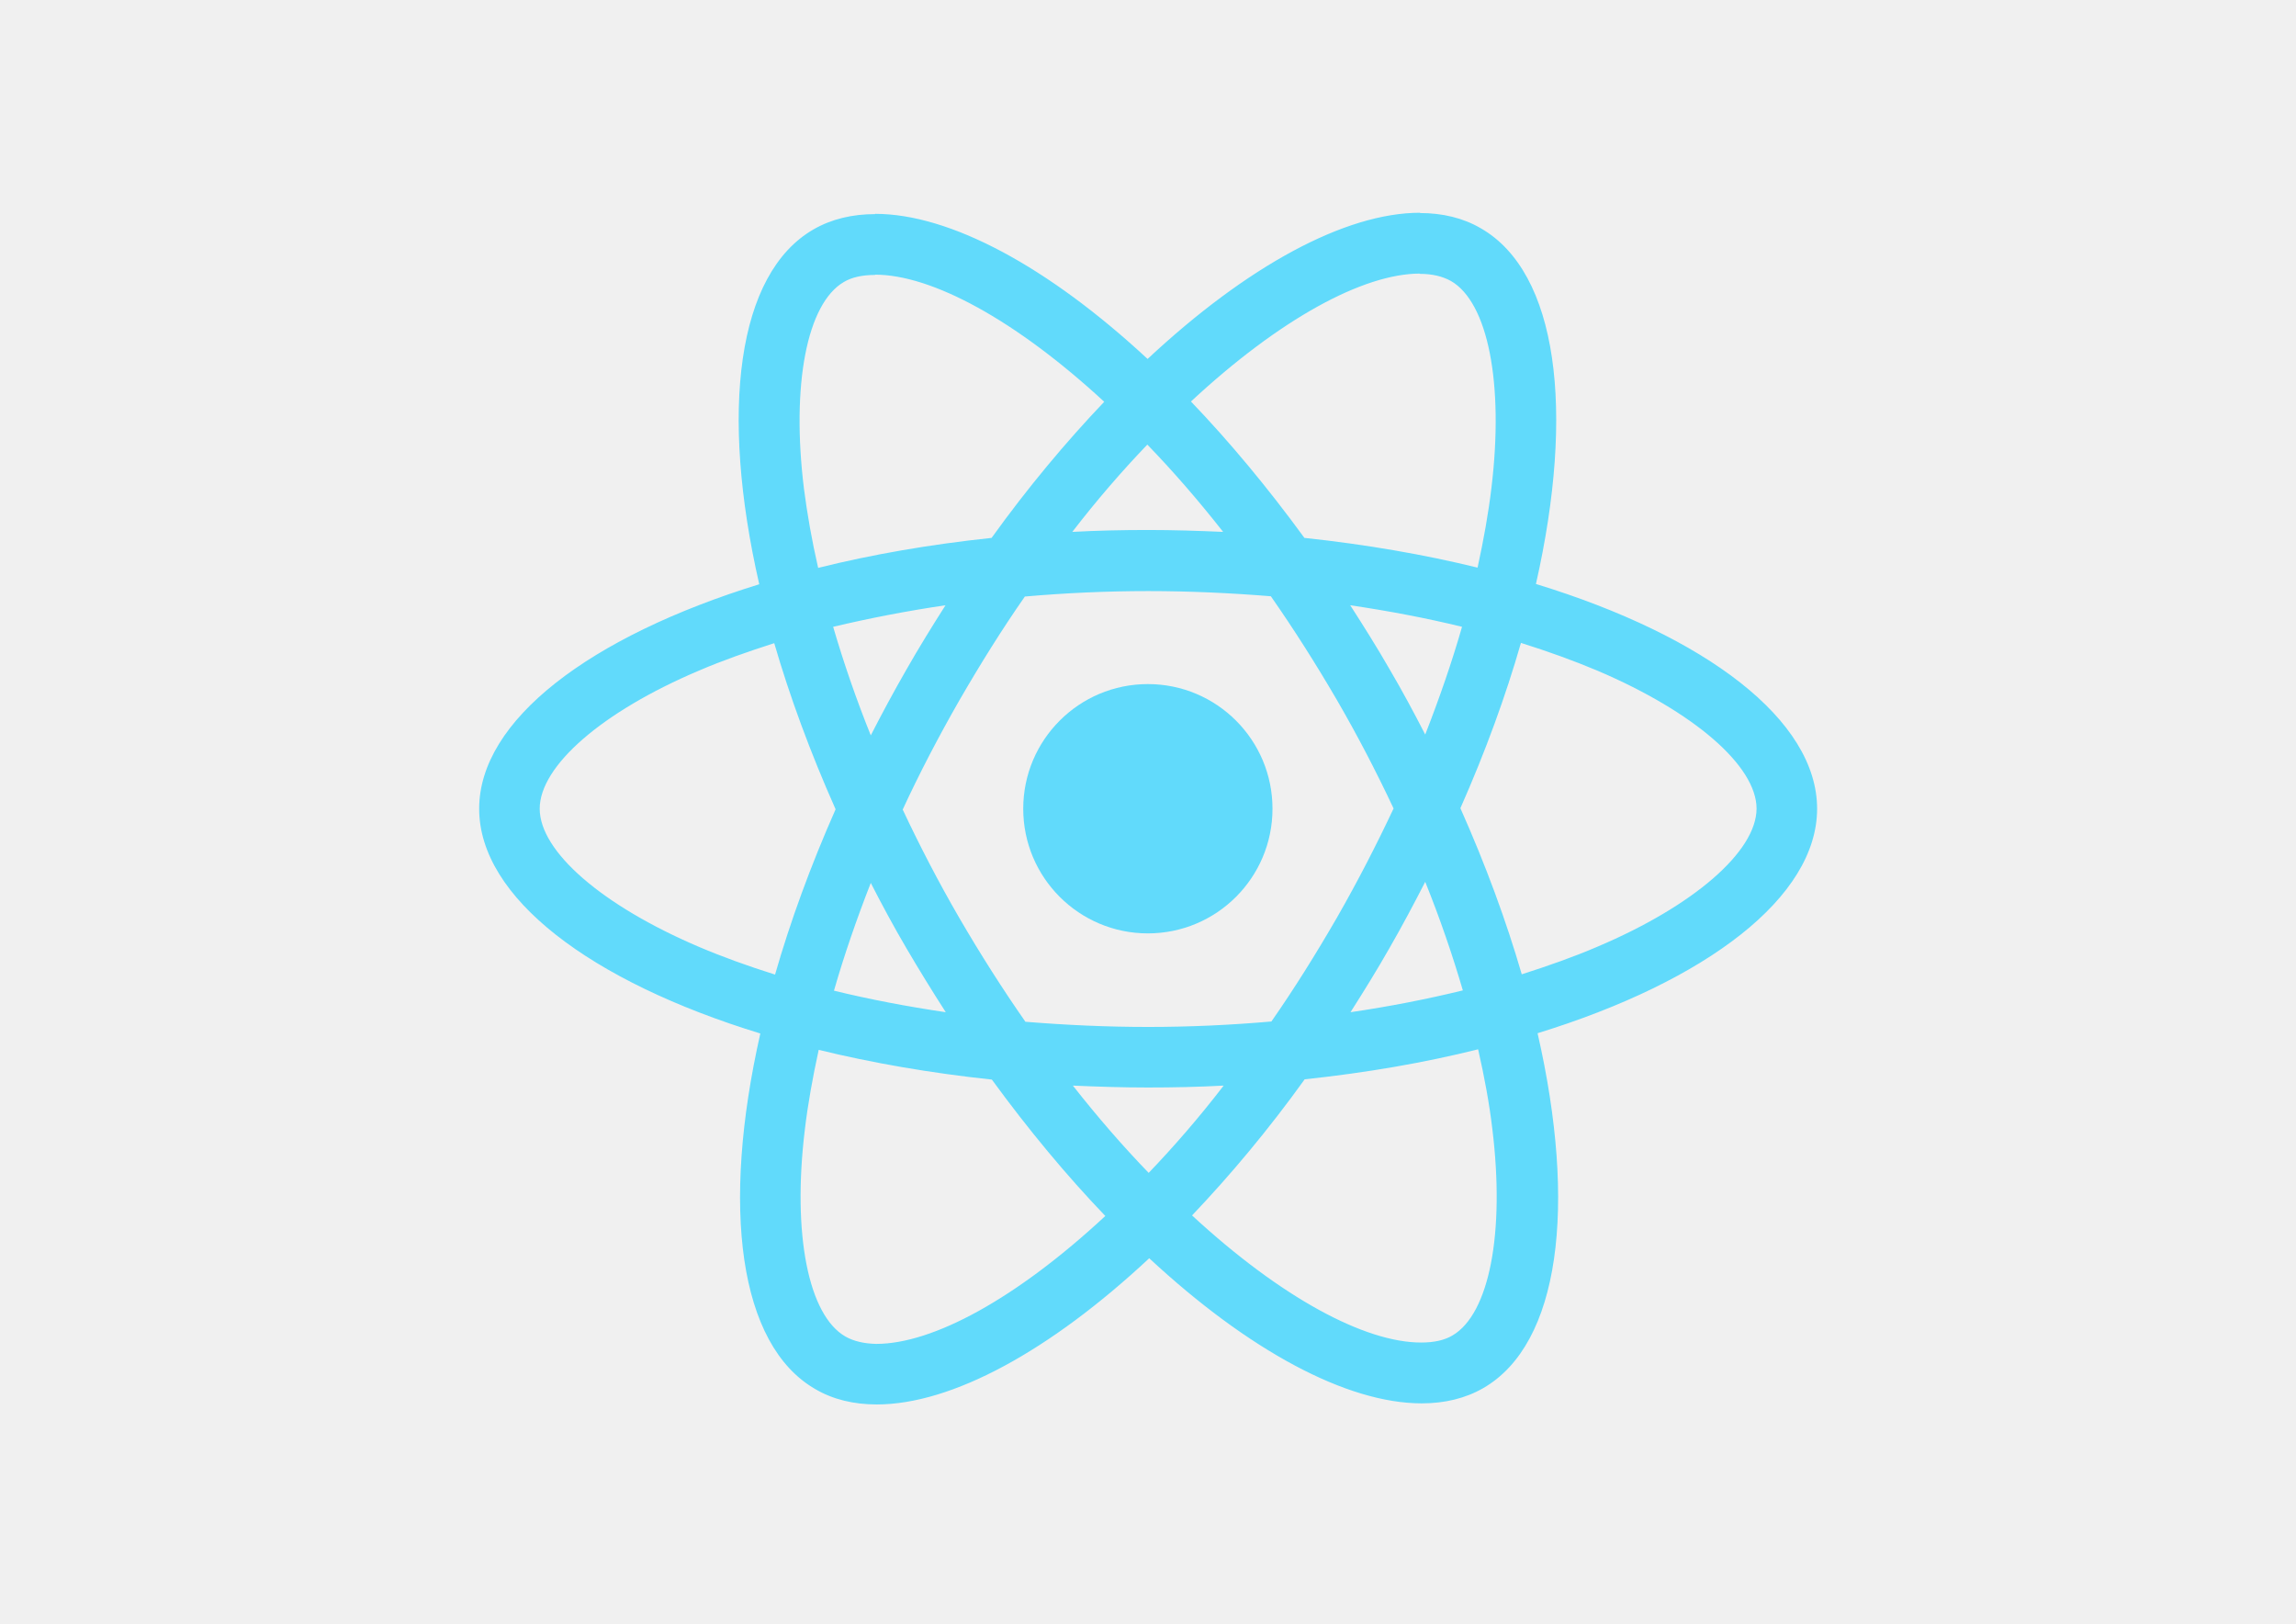
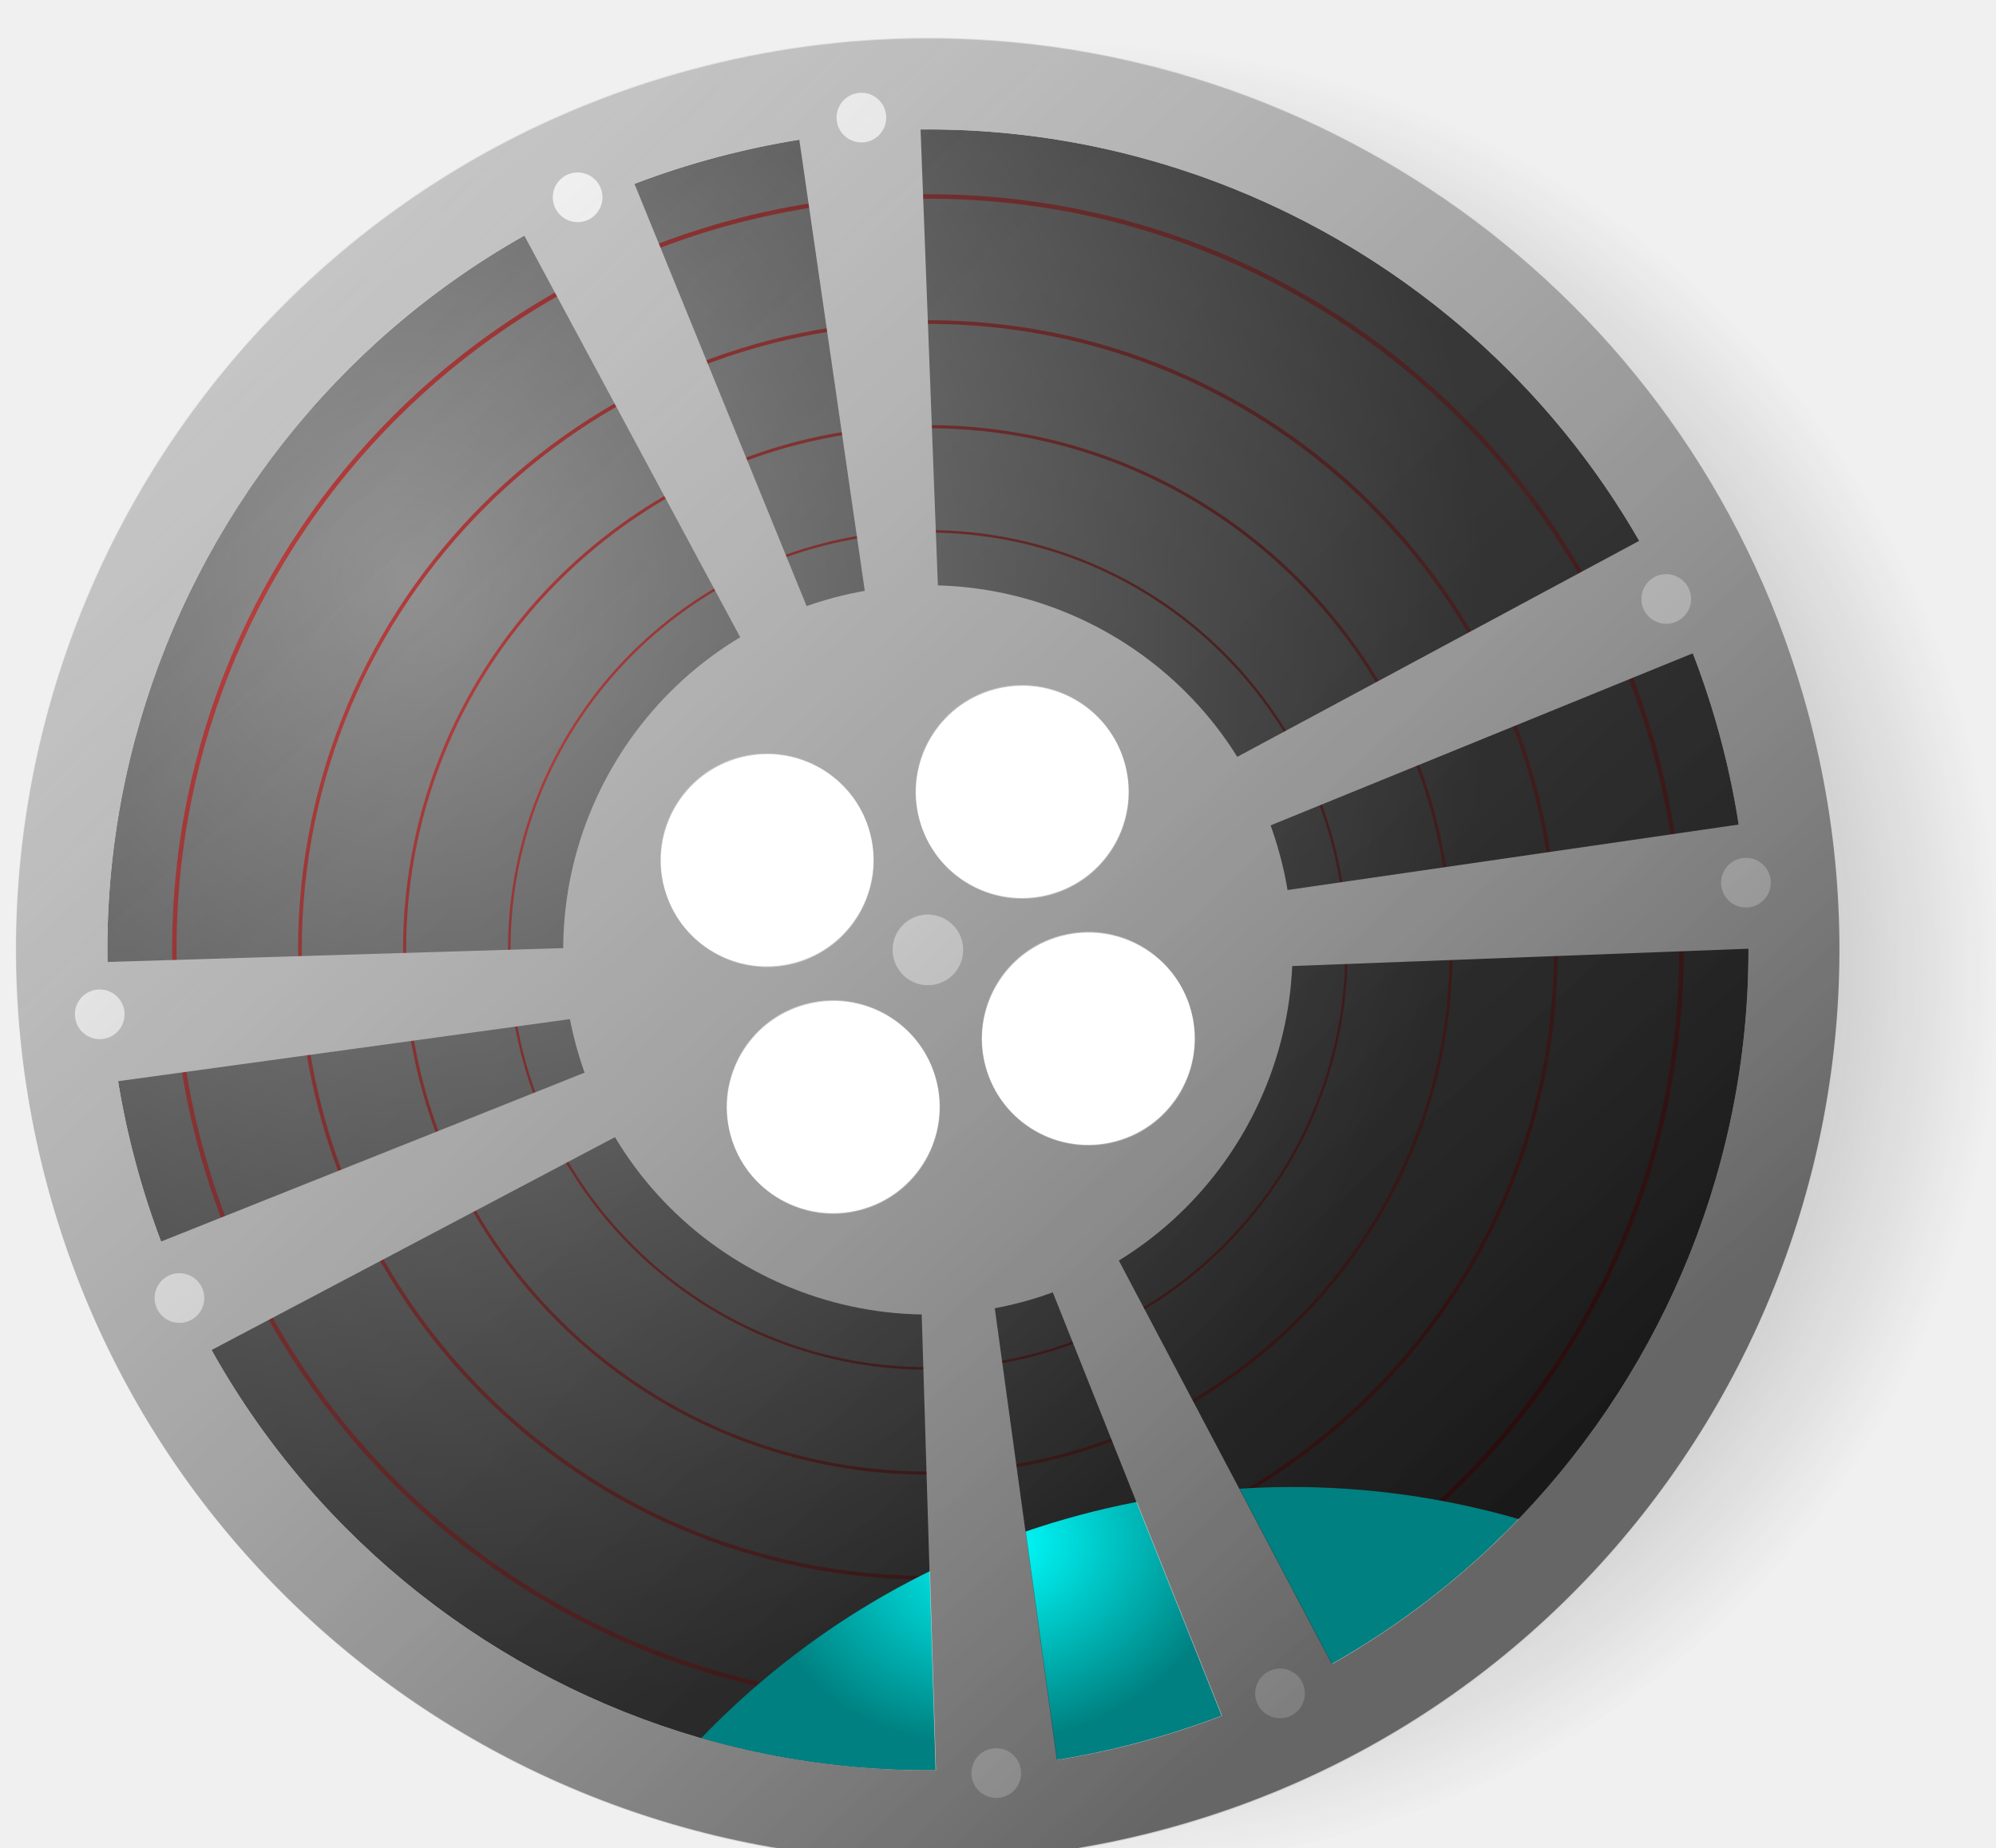
- <svg xmlns="http://www.w3.org/2000/svg" viewBox="0 0 841.9 595.3">
-   <g fill="#61DAFB">
-     <path d="M666.3 296.5c0-32.5-40.7-63.3-103.1-82.4 14.4-63.6 8-114.2-20.2-130.4-6.5-3.8-14.1-5.6-22.4-5.6v22.3c4.6 0 8.3.9 11.4 2.6 13.6 7.8 19.5 37.5 14.9 75.7-1.1 9.4-2.9 19.3-5.1 29.4-19.6-4.8-41-8.5-63.5-10.9-13.5-18.5-27.5-35.3-41.6-50 32.6-30.3 63.2-46.9 84-46.9V78c-27.5 0-63.5 19.6-99.9 53.6-36.4-33.8-72.4-53.2-99.9-53.2v22.3c20.7 0 51.4 16.5 84 46.6-14 14.7-28 31.4-41.3 49.9-22.6 2.4-44 6.1-63.6 11-2.3-10-4-19.7-5.2-29-4.7-38.2 1.1-67.9 14.6-75.8 3-1.8 6.9-2.6 11.5-2.6V78.5c-8.4 0-16 1.8-22.6 5.6-28.1 16.2-34.4 66.7-19.9 130.1-62.2 19.2-102.7 49.9-102.7 82.3 0 32.5 40.7 63.3 103.1 82.4-14.4 63.6-8 114.2 20.2 130.4 6.5 3.8 14.1 5.6 22.5 5.6 27.5 0 63.5-19.6 99.9-53.6 36.4 33.8 72.4 53.2 99.9 53.2 8.4 0 16-1.8 22.6-5.6 28.1-16.2 34.4-66.7 19.9-130.1 62-19.1 102.5-49.9 102.5-82.3zm-130.2-66.7c-3.7 12.9-8.3 26.2-13.5 39.5-4.1-8-8.4-16-13.1-24-4.6-8-9.5-15.8-14.4-23.4 14.2 2.1 27.9 4.7 41 7.9zm-45.8 106.5c-7.8 13.5-15.8 26.3-24.1 38.2-14.9 1.3-30 2-45.2 2-15.1 0-30.2-.7-45-1.9-8.3-11.9-16.4-24.6-24.2-38-7.6-13.1-14.5-26.4-20.8-39.8 6.2-13.4 13.2-26.8 20.7-39.9 7.8-13.5 15.8-26.3 24.1-38.2 14.9-1.3 30-2 45.2-2 15.1 0 30.2.7 45 1.9 8.3 11.9 16.4 24.6 24.2 38 7.6 13.1 14.5 26.4 20.8 39.8-6.3 13.4-13.2 26.8-20.7 39.9zm32.3-13c5.4 13.4 10 26.8 13.8 39.8-13.1 3.2-26.9 5.9-41.2 8 4.9-7.7 9.8-15.6 14.4-23.7 4.6-8 8.9-16.1 13-24.1zM421.2 430c-9.3-9.6-18.6-20.3-27.8-32 9 .4 18.2.7 27.5.7 9.4 0 18.7-.2 27.8-.7-9 11.7-18.3 22.4-27.5 32zm-74.4-58.9c-14.2-2.1-27.9-4.7-41-7.9 3.7-12.9 8.3-26.2 13.5-39.5 4.1 8 8.4 16 13.1 24 4.7 8 9.5 15.8 14.4 23.4zM420.7 163c9.3 9.6 18.6 20.3 27.8 32-9-.4-18.2-.7-27.5-.7-9.4 0-18.7.2-27.8.7 9-11.7 18.3-22.4 27.5-32zm-74 58.9c-4.9 7.7-9.8 15.6-14.4 23.7-4.6 8-8.9 16-13 24-5.4-13.4-10-26.8-13.8-39.8 13.1-3.1 26.9-5.8 41.2-7.9zm-90.5 125.2c-35.4-15.1-58.3-34.9-58.3-50.6 0-15.7 22.9-35.6 58.3-50.6 8.6-3.7 18-7 27.7-10.1 5.7 19.6 13.2 40 22.5 60.9-9.2 20.8-16.6 41.1-22.2 60.6-9.9-3.1-19.3-6.5-28-10.2zM310 490c-13.6-7.8-19.5-37.5-14.9-75.7 1.1-9.4 2.9-19.3 5.1-29.4 19.6 4.8 41 8.5 63.5 10.9 13.5 18.5 27.5 35.3 41.6 50-32.6 30.3-63.2 46.9-84 46.9-4.5-.1-8.3-1-11.3-2.7zm237.2-76.2c4.7 38.2-1.1 67.9-14.6 75.8-3 1.8-6.9 2.6-11.5 2.6-20.7 0-51.4-16.5-84-46.6 14-14.7 28-31.4 41.3-49.9 22.6-2.4 44-6.1 63.6-11 2.3 10.1 4.1 19.8 5.2 29.1zm38.5-66.7c-8.6 3.7-18 7-27.7 10.1-5.7-19.6-13.2-40-22.5-60.9 9.2-20.8 16.6-41.1 22.2-60.6 9.9 3.1 19.3 6.5 28.1 10.2 35.4 15.1 58.3 34.9 58.3 50.6-.1 15.7-23 35.6-58.4 50.6zM320.8 78.4z" />
-     <circle cx="420.9" cy="296.5" r="45.7" />
-     <path d="M520.5 78.1z" />
+ <svg xmlns="http://www.w3.org/2000/svg" xmlns:xlink="http://www.w3.org/1999/xlink" version="1.0" width="424.439" height="392.93" id="svg3570">
+   <defs id="defs3572">
+     <linearGradient id="linearGradient3474">
+       <stop id="stop3476" style="stop-color:#000000;stop-opacity:1" offset="0" />
+       <stop id="stop3478" style="stop-color:#999999;stop-opacity:0" offset="1" />
+     </linearGradient>
+     <linearGradient x1="395.014" y1="749.013" x2="279.948" y2="624.829" id="linearGradient23343" xlink:href="#linearGradient3474" gradientUnits="userSpaceOnUse" />
+     <linearGradient id="linearGradient4490">
+       <stop id="stop4492" style="stop-color:#00ffff;stop-opacity:1" offset="0" />
+       <stop id="stop4494" style="stop-color:#008080;stop-opacity:1" offset="1" />
+     </linearGradient>
+     <radialGradient cx="-240" cy="1276.351" r="33.195" fx="-240" fy="1276.351" id="radialGradient23341" xlink:href="#linearGradient4490" gradientUnits="userSpaceOnUse" gradientTransform="matrix(0.1192746,0.4643315,-0.5709968,0.1466742,517.4181,1213.094)" />
+     <radialGradient cx="-288.278" cy="1203.706" r="61.38" fx="-288.278" fy="1203.706" id="radialGradient23337" xlink:href="#linearGradient4498" gradientUnits="userSpaceOnUse" gradientTransform="matrix(0.4644707,1.130462,-1.038169,0.4265497,1095.547,1030.309)" />
+     <radialGradient cx="-288.278" cy="1203.706" r="61.38" fx="-288.278" fy="1203.706" id="radialGradient23335" xlink:href="#linearGradient4498" gradientUnits="userSpaceOnUse" gradientTransform="matrix(0.4644707,1.130462,-1.038169,0.4265497,1095.547,1030.309)" />
+     <radialGradient cx="-288.278" cy="1203.706" r="61.38" fx="-288.278" fy="1203.706" id="radialGradient23333" xlink:href="#linearGradient4498" gradientUnits="userSpaceOnUse" gradientTransform="matrix(0.4644707,1.130462,-1.038169,0.4265497,1095.547,1030.309)" />
+     <radialGradient cx="-288.278" cy="1203.706" r="61.38" fx="-288.278" fy="1203.706" id="radialGradient23331" xlink:href="#linearGradient4498" gradientUnits="userSpaceOnUse" gradientTransform="matrix(0.4644707,1.130462,-1.038169,0.4265497,1095.547,1030.309)" />
+     <linearGradient id="linearGradient4468">
+       <stop id="stop4470" style="stop-color:#999999;stop-opacity:1" offset="0" />
+       <stop id="stop4472" style="stop-color:#333333;stop-opacity:1" offset="1" />
+     </linearGradient>
+     <radialGradient cx="351.223" cy="563.329" r="214" fx="351.223" fy="563.329" id="radialGradient23329" xlink:href="#linearGradient4468" gradientUnits="userSpaceOnUse" gradientTransform="matrix(0.2485482,1.384901,-1.2722,0.2283221,981.974,-28.69285)" />
+     <linearGradient id="linearGradient3387">
+       <stop id="stop3389" style="stop-color:#999999;stop-opacity:1" offset="0" />
+       <stop id="stop3391" style="stop-color:#333333;stop-opacity:0" offset="1" />
+     </linearGradient>
+     <radialGradient cx="454.037" cy="500.606" r="214" fx="454.037" fy="500.606" id="radialGradient23327" xlink:href="#linearGradient3387" gradientUnits="userSpaceOnUse" gradientTransform="matrix(0.1561557,0.3110578,-0.3038955,0.1525602,449.2331,483.2605)" />
+     <linearGradient id="linearGradient3635">
+       <stop id="stop3637" style="stop-color:#ac9393;stop-opacity:1" offset="0" />
+       <stop id="stop3639" style="stop-color:#e3dbdb;stop-opacity:1" offset="1" />
+     </linearGradient>
+     <linearGradient x1="421.87" y1="758.664" x2="418.208" y2="640.013" id="linearGradient3669" xlink:href="#linearGradient3635" gradientUnits="userSpaceOnUse" gradientTransform="translate(-27.09931,-208.7379)" />
+     <linearGradient x1="373.531" y1="492.798" x2="579.107" y2="490.601" id="linearGradient3831" xlink:href="#linearGradient3659" gradientUnits="userSpaceOnUse" gradientTransform="matrix(0.956089,0,0,1,-0.5708377,244)" />
+     <linearGradient id="linearGradient3659">
+       <stop id="stop3661" style="stop-color:#e6e6e6;stop-opacity:1" offset="0" />
+       <stop id="stop3663" style="stop-color:#ffffff;stop-opacity:1" offset="1" />
+     </linearGradient>
+     <linearGradient x1="373.531" y1="492.798" x2="579.107" y2="490.601" id="linearGradient3829" xlink:href="#linearGradient3659" gradientUnits="userSpaceOnUse" gradientTransform="matrix(0.956089,0,0,1,-4.395194,240)" />
+     <linearGradient id="linearGradient2551">
+       <stop id="stop2553" style="stop-color:#ffffff;stop-opacity:1" offset="0" />
+       <stop id="stop2555" style="stop-color:#000080;stop-opacity:1" offset="1" />
+     </linearGradient>
+     <radialGradient cx="369.114" cy="372.548" r="200.071" fx="369.114" fy="372.548" id="radialGradient2678" xlink:href="#linearGradient2551" gradientUnits="userSpaceOnUse" gradientTransform="matrix(3.7999786e-2,1.495795,-1.463742,3.7185499e-2,990.5553,-217.1062)" />
+     <linearGradient id="linearGradient2389">
+       <stop id="stop2391" style="stop-color:#000000;stop-opacity:1" offset="0" />
+       <stop id="stop2393" style="stop-color:#ffffff;stop-opacity:0" offset="1" />
+     </linearGradient>
+     <radialGradient cx="643.361" cy="432.337" r="231.4" fx="643.361" fy="432.337" id="radialGradient2682" xlink:href="#linearGradient2389" gradientUnits="userSpaceOnUse" gradientTransform="matrix(-3.262263,-1.8009147e-2,1.6645795e-2,-3.015044,2590.994,1657.744)" />
+     <linearGradient id="linearGradient3643">
+       <stop id="stop3645" style="stop-color:#c8b7b7;stop-opacity:1" offset="0" />
+       <stop id="stop3647" style="stop-color:#483737;stop-opacity:1" offset="1" />
+     </linearGradient>
+     <linearGradient x1="259.274" y1="653.929" x2="272.458" y2="998.164" id="linearGradient3672" xlink:href="#linearGradient3643" gradientUnits="userSpaceOnUse" gradientTransform="matrix(0.3912405,0,0,0.3912405,289.4147,160.9428)" />
+     <linearGradient id="linearGradient4917">
+       <stop id="stop4919" style="stop-color:#000000;stop-opacity:1" offset="0" />
+       <stop id="stop4921" style="stop-color:#f2f2f2;stop-opacity:1" offset="1" />
+     </linearGradient>
+     <linearGradient id="linearGradient4893">
+       <stop id="stop4895" style="stop-color:#000000;stop-opacity:1" offset="0" />
+       <stop id="stop4897" style="stop-color:#000000;stop-opacity:0" offset="1" />
+     </linearGradient>
+     <linearGradient id="linearGradient4909">
+       <stop id="stop4911" style="stop-color:#000000;stop-opacity:1" offset="0" />
+       <stop id="stop4913" style="stop-color:#cccccc;stop-opacity:1" offset="1" />
+     </linearGradient>
+     <linearGradient id="linearGradient4931">
+       <stop id="stop4933" style="stop-color:#000000;stop-opacity:1" offset="0" />
+       <stop id="stop4935" style="stop-color:#cccccc;stop-opacity:1" offset="1" />
+     </linearGradient>
+     <linearGradient id="linearGradient3939">
+       <stop id="stop3941" style="stop-color:#b3b3b3;stop-opacity:1" offset="0" />
+       <stop id="stop3947" style="stop-color:#ffffff;stop-opacity:1" offset="0.5" />
+       <stop id="stop3943" style="stop-color:#808080;stop-opacity:1" offset="1" />
+     </linearGradient>
+     <linearGradient id="linearGradient4498">
+       <stop id="stop4500" style="stop-color:#c83737;stop-opacity:1" offset="0" />
+       <stop id="stop4502" style="stop-color:#501616;stop-opacity:1" offset="1" />
+     </linearGradient>
+     <radialGradient cx="-288.278" cy="1203.706" r="61.38" fx="-288.278" fy="1203.706" id="radialGradient23339" xlink:href="#linearGradient4498" gradientUnits="userSpaceOnUse" gradientTransform="matrix(0.4644707,1.130462,-1.038169,0.4265497,1095.547,1030.309)" />
+     <radialGradient cx="488.893" cy="588.706" r="219.203" fx="488.893" fy="588.706" id="radialGradient4633" xlink:href="#linearGradient4931" gradientUnits="userSpaceOnUse" gradientTransform="matrix(-8.0035209e-3,1.209638,-1.58724,-1.0502094e-2,1429.223,7.199671)" />
+     <radialGradient cx="459.327" cy="604.532" r="218.499" fx="459.327" fy="604.532" id="radialGradient4635" xlink:href="#linearGradient4909" gradientUnits="userSpaceOnUse" gradientTransform="matrix(-2.4717924e-8,0.4792097,-0.761379,-2.2833566e-8,965.4949,426.4337)" />
+     <linearGradient x1="507.537" y1="695.015" x2="505.217" y2="435.032" id="linearGradient4637" xlink:href="#linearGradient4893" gradientUnits="userSpaceOnUse" gradientTransform="matrix(1,0,0,-1,0,1171.173)" />
+     <radialGradient cx="518.931" cy="498.967" r="218.499" fx="518.931" fy="498.967" id="radialGradient4639" xlink:href="#linearGradient4917" gradientUnits="userSpaceOnUse" gradientTransform="matrix(6.8182398e-3,0.7964116,-0.908528,7.7780924e-3,968.7176,124.3398)" />
+     <linearGradient x1="507.537" y1="695.015" x2="505.217" y2="435.032" id="linearGradient4641" xlink:href="#linearGradient4893" gradientUnits="userSpaceOnUse" gradientTransform="translate(0,6)" />
+     <linearGradient x1="507.537" y1="695.015" x2="505.217" y2="435.032" id="linearGradient4643" xlink:href="#linearGradient4893" gradientUnits="userSpaceOnUse" gradientTransform="matrix(1,0,0,-1,0,1175.173)" />
+     <linearGradient x1="507.537" y1="695.015" x2="505.217" y2="435.032" id="linearGradient4645" xlink:href="#linearGradient4893" gradientUnits="userSpaceOnUse" gradientTransform="translate(0,4)" />
+     <radialGradient cx="-288.278" cy="1203.706" r="61.38" fx="-288.278" fy="1203.706" id="radialGradient5435" xlink:href="#linearGradient4498" gradientUnits="userSpaceOnUse" gradientTransform="matrix(0.4644707,1.130462,-1.038169,0.4265497,1095.547,1030.309)" />
+     <radialGradient xlink:href="#linearGradient4498" id="radialGradient2564" gradientUnits="userSpaceOnUse" gradientTransform="matrix(0.4644707,1.130462,-1.038169,0.4265497,1095.547,1030.309)" cx="-288.278" cy="1203.706" fx="-288.278" fy="1203.706" r="61.38" />
+     <radialGradient xlink:href="#linearGradient4498" id="radialGradient2634" gradientUnits="userSpaceOnUse" gradientTransform="matrix(0.4644707,1.130462,-1.038169,0.4265497,1095.547,1030.309)" cx="-288.278" cy="1203.706" fx="-288.278" fy="1203.706" r="61.38" />
+     <radialGradient xlink:href="#linearGradient4498" id="radialGradient2695" gradientUnits="userSpaceOnUse" gradientTransform="matrix(0.4644707,1.130462,-1.038169,0.4265497,1095.547,1030.309)" cx="-288.278" cy="1203.706" fx="-288.278" fy="1203.706" r="61.38" />
+     <radialGradient xlink:href="#linearGradient4468" id="radialGradient2876" gradientUnits="userSpaceOnUse" gradientTransform="matrix(0.2485482,1.384901,-1.2722,0.2283221,981.974,-28.69285)" cx="351.223" cy="563.329" fx="351.223" fy="563.329" r="214" />
+     <radialGradient xlink:href="#linearGradient4498" id="radialGradient2878" gradientUnits="userSpaceOnUse" gradientTransform="matrix(0.4644707,1.130462,-1.038169,0.4265497,1095.547,1030.309)" cx="-288.278" cy="1203.706" fx="-288.278" fy="1203.706" r="61.38" />
+     <radialGradient xlink:href="#linearGradient4498" id="radialGradient2880" gradientUnits="userSpaceOnUse" gradientTransform="matrix(0.4644707,1.130462,-1.038169,0.4265497,1095.547,1030.309)" cx="-288.278" cy="1203.706" fx="-288.278" fy="1203.706" r="61.38" />
+     <radialGradient xlink:href="#linearGradient4498" id="radialGradient2882" gradientUnits="userSpaceOnUse" gradientTransform="matrix(0.4644707,1.130462,-1.038169,0.4265497,1095.547,1030.309)" cx="-288.278" cy="1203.706" fx="-288.278" fy="1203.706" r="61.38" />
+     <radialGradient xlink:href="#linearGradient4498" id="radialGradient2884" gradientUnits="userSpaceOnUse" gradientTransform="matrix(0.4644707,1.130462,-1.038169,0.4265497,1095.547,1030.309)" cx="-288.278" cy="1203.706" fx="-288.278" fy="1203.706" r="61.38" />
+     <radialGradient xlink:href="#linearGradient4498" id="radialGradient2886" gradientUnits="userSpaceOnUse" gradientTransform="matrix(0.4644707,1.130462,-1.038169,0.4265497,1095.547,1030.309)" cx="-288.278" cy="1203.706" fx="-288.278" fy="1203.706" r="61.38" />
+     <radialGradient xlink:href="#linearGradient3387" id="radialGradient2934" gradientUnits="userSpaceOnUse" gradientTransform="matrix(0.4088569,0.8144316,-0.7956788,0.399443,446.6342,-366.4102)" cx="454.037" cy="500.606" fx="454.037" fy="500.606" r="214" />
+     <radialGradient xlink:href="#linearGradient4490" id="radialGradient2955" gradientUnits="userSpaceOnUse" gradientTransform="matrix(0.3122925,1.215743,-1.495021,0.3840319,2196.11,130.6072)" cx="-240" cy="1276.351" fx="-240" fy="1276.351" r="33.195" />
+     <linearGradient xlink:href="#linearGradient3474" id="linearGradient3110" gradientUnits="userSpaceOnUse" gradientTransform="matrix(2.618264,0,0,2.618264,-729.6285,-1627.956)" x1="395.014" y1="749.013" x2="279.948" y2="624.829" />
+   </defs>
+   <g id="g3113">
+     <g id="g3035">
+       <path d="M 232.108,9.498 C 216.125,9.655 199.9,11.799 183.752,16.126 C 80.405,43.817 19.011,150.141 46.702,253.488 C 74.394,356.835 180.8,418.229 284.146,390.538 C 387.493,362.846 448.888,256.522 421.196,153.176 C 397.831,65.977 318.417,8.653 232.108,9.498 z M 232.272,28.808 C 226.545,28.867 220.785,29.233 215.008,29.872 C 212.185,30.183 209.326,30.563 206.498,31.017 C 209.335,30.56 212.177,30.185 215.008,29.872 C 220.795,29.231 226.522,28.864 232.272,28.808 z M 232.435,28.808 C 235.277,28.783 238.122,28.858 240.945,28.972 C 245.996,29.175 251.029,29.643 256,30.281 C 251.023,29.644 246.002,29.174 240.945,28.972 C 238.114,28.858 235.285,28.781 232.435,28.808 z M 205.189,31.181 C 202.661,31.606 200.19,32.113 197.662,32.654 C 200.183,32.113 202.67,31.606 205.189,31.181 z M 266.637,31.917 C 269.301,32.428 271.943,33.002 274.573,33.635 C 271.947,33.004 269.297,32.427 266.637,31.917 z M 197.416,32.735 C 194.564,33.35 191.674,34.017 188.825,34.781 C 191.669,34.019 194.573,33.349 197.416,32.735 z M 283.41,36.008 C 285.861,36.736 288.28,37.548 290.692,38.381 C 288.266,37.543 285.875,36.739 283.41,36.008 z M 169.515,41.245 C 165.708,42.754 161.954,44.32 158.306,46.072 C 161.954,44.319 165.709,42.756 169.515,41.245 z M 300.265,41.981 C 302.296,42.819 304.322,43.687 306.32,44.599 C 308.442,45.569 310.538,46.574 312.62,47.627 C 310.533,46.571 308.448,45.571 306.32,44.599 C 304.322,43.688 302.297,42.818 300.265,41.981 z M 153.151,48.69 C 141.22,54.917 130.216,62.37 120.259,70.946 C 130.203,62.379 141.24,54.914 153.151,48.69 z M 323.666,53.763 C 325.234,54.704 326.791,55.638 328.329,56.627 C 326.796,55.641 325.229,54.701 323.666,53.763 z M 385.849,117.502 C 387.262,120.004 388.646,122.523 389.94,125.111 C 391.239,127.706 392.447,130.37 393.622,133.048 C 394.601,135.277 395.514,137.553 396.404,139.839 C 395.511,137.544 394.605,135.286 393.622,133.048 C 392.449,130.374 391.236,127.702 389.94,125.111 C 388.644,122.52 387.263,120.007 385.849,117.502 z M 397.304,142.048 C 398.229,144.52 399.104,147.041 399.923,149.575 C 400.838,152.408 401.68,155.259 402.459,158.167 C 401.68,155.26 400.837,152.407 399.923,149.575 C 399.106,147.048 398.226,144.514 397.304,142.048 z M 406.223,175.594 C 407.164,181.411 407.841,187.239 408.186,193.022 C 407.84,187.239 407.164,181.411 406.223,175.594 z" id="path2995" style="fill:url(#radialGradient2934);fill-opacity:1;stroke:none;stroke-width:4;stroke-miterlimit:4;stroke-dasharray:none;stroke-dashoffset:0;stroke-opacity:1" />
+       <g id="g4522" transform="matrix(2.618264,0,0,2.618264,841.3731,-3045.594)">
+         <path d="M 672,714.362 C 672,832.551 576.189,928.362 458,928.362 C 339.811,928.362 244,832.551 244,714.362 C 244,596.173 339.811,500.362 458,500.362 C 576.189,500.362 672,596.173 672,714.362 L 672,714.362 z" transform="matrix(0.300727,-8.0579505e-2,8.0579505e-2,0.300727,-441.2836,1062.447)" id="path4247" style="fill:url(#radialGradient2876);fill-opacity:1;stroke:none;stroke-width:4;stroke-miterlimit:4;stroke-dasharray:none;stroke-dashoffset:0;stroke-opacity:1" />
+         <g transform="translate(0.5122771,7.7998332e-3)" id="g4484" style="fill-opacity:1;stroke:url(#radialGradient2886)">
+           <path d="M -204,1240.362 C -204,1263.834 -223.028,1282.862 -246.5,1282.862 C -269.972,1282.862 -289,1263.834 -289,1240.362 C -289,1216.89 -269.972,1197.862 -246.5,1197.862 C -223.028,1197.862 -204,1216.89 -204,1240.362 z" id="path4476" style="opacity:1;fill:none;fill-opacity:1;stroke:url(#radialGradient2878);stroke-width:0.25;stroke-miterlimit:4;stroke-dasharray:none;stroke-dashoffset:0;stroke-opacity:1" />
+           <path d="M -204,1240.362 C -204,1263.834 -223.028,1282.862 -246.5,1282.862 C -269.972,1282.862 -289,1263.834 -289,1240.362 C -289,1216.89 -269.972,1197.862 -246.5,1197.862 C -223.028,1197.862 -204,1216.89 -204,1240.362 z" transform="matrix(1.2,0,0,1.2,49.3,-248.0724)" id="path4478" style="opacity:1;fill:none;fill-opacity:1;stroke:url(#radialGradient2880);stroke-width:0.25;stroke-miterlimit:4;stroke-dasharray:none;stroke-dashoffset:0;stroke-opacity:1" />
+           <path d="M -204,1240.362 C -204,1263.834 -223.028,1282.862 -246.5,1282.862 C -269.972,1282.862 -289,1263.834 -289,1240.362 C -289,1216.89 -269.972,1197.862 -246.5,1197.862 C -223.028,1197.862 -204,1216.89 -204,1240.362 z" transform="matrix(1.44,0,0,1.44,108.46,-545.7594)" id="path4480" style="opacity:1;fill:none;fill-opacity:1;stroke:url(#radialGradient2882);stroke-width:0.25;stroke-miterlimit:4;stroke-dasharray:none;stroke-dashoffset:0;stroke-opacity:1" />
+           <path d="M -204,1240.362 C -204,1263.834 -223.028,1282.862 -246.5,1282.862 C -269.972,1282.862 -289,1263.834 -289,1240.362 C -289,1216.89 -269.972,1197.862 -246.5,1197.862 C -223.028,1197.862 -204,1216.89 -204,1240.362 z" transform="matrix(0.8,0,0,0.8,-49.3,248.0724)" id="path4482" style="opacity:1;fill:none;fill-opacity:1;stroke:url(#radialGradient2884);stroke-width:0.25;stroke-miterlimit:4;stroke-dasharray:none;stroke-dashoffset:0;stroke-opacity:1" />
+         </g>
+       </g>
+       <path style="fill:url(#radialGradient2955);fill-opacity:1;stroke:none;stroke-width:4;stroke-miterlimit:4;stroke-dasharray:none;stroke-dashoffset:0;stroke-opacity:1" id="path4274" d="M 229.519,322.221 C 197.725,330.741 170.349,347.524 149.075,369.651 C 178.565,378.175 210.67,379.05 242.464,370.531 C 274.257,362.012 301.624,345.201 322.901,323.074 C 293.413,314.549 261.313,313.702 229.519,322.221 z" />
+       <path d="M 272.201,181.956 C 283.283,223.316 258.738,265.829 217.378,276.911 C 176.018,287.994 133.506,263.449 122.423,222.089 C 111.341,180.729 135.886,138.216 177.246,127.134 C 218.606,116.051 261.118,140.596 272.201,181.956 L 272.201,181.956 z" id="path4249" style="fill:#cccccc;fill-opacity:1;stroke:none;stroke-width:4;stroke-miterlimit:4;stroke-dasharray:none;stroke-dashoffset:0;stroke-opacity:1" />
+       <path style="fill:#cccccc;fill-opacity:1;stroke:none;stroke-width:4;stroke-miterlimit:4;stroke-dasharray:none;stroke-dashoffset:0;stroke-opacity:1" id="path4245" d="M 195.48,8.203 C 179.497,8.359 163.272,10.503 147.124,14.83 C 43.777,42.521 -17.618,148.846 10.074,252.192 C 37.766,355.539 144.171,416.934 247.518,389.242 C 350.865,361.55 412.259,255.226 384.568,151.88 C 361.203,64.681 281.788,7.358 195.48,8.203 z M 195.644,27.512 C 273.321,26.752 344.802,78.392 365.831,156.871 C 390.753,249.883 335.457,345.582 242.445,370.505 C 149.433,395.427 53.734,340.213 28.811,247.201 C 3.889,154.189 59.185,58.408 152.197,33.485 C 166.73,29.591 181.259,27.653 195.644,27.512 z" />
+       <g id="g4262" transform="matrix(0.2344205,0.8748698,0.8748698,-0.2344205,-487.5942,290.3651)">
+         <path style="fill:#cccccc;fill-opacity:1;stroke:none;stroke-width:4;stroke-miterlimit:4;stroke-dashoffset:0;stroke-opacity:1" id="path4264" d="M 107.664,823.036 L 123.421,820.257 L 152.701,948.877 L 123.156,954.086 L 107.664,823.036 z" />
+         <path style="fill:#cccccc;fill-opacity:1;stroke:none;stroke-width:4;stroke-miterlimit:4;stroke-dashoffset:0;stroke-opacity:1" id="path4266" d="M 80.569,820.344 L 96.326,823.122 L 79.849,954 L 50.305,948.79 L 80.569,820.344 z" />
+       </g>
+       <g id="g4268" transform="matrix(0.2344205,0.8748698,-0.8748698,0.2344205,825.0111,-61.34613)">
+         <path style="fill:#cccccc;fill-opacity:1;stroke:none;stroke-width:4;stroke-miterlimit:4;stroke-dashoffset:0;stroke-opacity:1" id="path4270" d="M 107.664,823.036 L 123.421,820.257 L 152.701,948.877 L 123.156,954.086 L 107.664,823.036 z" />
+         <path style="fill:#cccccc;fill-opacity:1;stroke:none;stroke-width:4;stroke-miterlimit:4;stroke-dashoffset:0;stroke-opacity:1" id="path4272" d="M 80.569,820.344 L 96.326,823.122 L 79.849,954 L 50.305,948.79 L 80.569,820.344 z" />
+       </g>
+       <g id="g4530" transform="matrix(2.618264,0,0,2.618264,841.3731,-3045.594)">
+         <path style="fill:#cccccc;fill-opacity:1;stroke:none;stroke-width:4;stroke-miterlimit:4;stroke-dashoffset:0;stroke-opacity:1" id="path4278" d="M -237.316,1264.499 L -232.299,1262.16 L -211,1302.516 L -220.406,1306.902 L -237.316,1264.499 z" />
+         <path style="fill:#cccccc;fill-opacity:1;stroke:none;stroke-width:4;stroke-miterlimit:4;stroke-dashoffset:0;stroke-opacity:1" id="path4280" d="M -246.61,1266.026 L -241.096,1265.543 L -234.884,1310.75 L -245.223,1311.655 L -246.61,1266.026 z" />
+       </g>
+       <g id="g4282" transform="matrix(0.8748698,-0.2344205,-0.2344205,-0.8748698,284.1316,881.2448)">
+         <path style="fill:#cccccc;fill-opacity:1;stroke:none;stroke-width:4;stroke-miterlimit:4;stroke-dashoffset:0;stroke-opacity:1" id="path4284" d="M 107.664,823.036 L 123.421,820.257 L 152.701,948.877 L 123.156,954.086 L 107.664,823.036 z" />
+         <path style="fill:#cccccc;fill-opacity:1;stroke:none;stroke-width:4;stroke-miterlimit:4;stroke-dashoffset:0;stroke-opacity:1" id="path4286" d="M 80.569,820.344 L 96.326,823.122 L 79.849,954 L 50.305,948.79 L 80.569,820.344 z" />
+       </g>
+       <g transform="matrix(0.8748698,-0.2344205,0.2344205,0.8748698,92.53985,-496.9473)" id="g4251" style="fill:#ffffff">
+         <path d="M -94,745.362 C -94,759.169 -105.193,770.362 -119,770.362 C -132.807,770.362 -144,759.169 -144,745.362 C -144,731.555 -132.807,720.362 -119,720.362 C -105.193,720.362 -94,731.555 -94,745.362 z" id="path4253" style="opacity:1;fill:#ffffff;fill-opacity:1;stroke:none;stroke-width:4;stroke-miterlimit:4;stroke-dasharray:none;stroke-dashoffset:0;stroke-opacity:1" />
+         <path d="M -94,745.362 C -94,759.169 -105.193,770.362 -119,770.362 C -132.807,770.362 -144,759.169 -144,745.362 C -144,731.555 -132.807,720.362 -119,720.362 C -105.193,720.362 -94,731.555 -94,745.362 z" transform="translate(62,0)" id="path4255" style="opacity:1;fill:#ffffff;fill-opacity:1;stroke:none;stroke-width:4;stroke-miterlimit:4;stroke-dasharray:none;stroke-dashoffset:0;stroke-opacity:1" />
+         <path d="M -94,745.362 C -94,759.169 -105.193,770.362 -119,770.362 C -132.807,770.362 -144,759.169 -144,745.362 C -144,731.555 -132.807,720.362 -119,720.362 C -105.193,720.362 -94,731.555 -94,745.362 z" transform="translate(0,60)" id="path4257" style="opacity:1;fill:#ffffff;fill-opacity:1;stroke:none;stroke-width:4;stroke-miterlimit:4;stroke-dasharray:none;stroke-dashoffset:0;stroke-opacity:1" />
+         <path d="M -94,745.362 C -94,759.169 -105.193,770.362 -119,770.362 C -132.807,770.362 -144,759.169 -144,745.362 C -144,731.555 -132.807,720.362 -119,720.362 C -105.193,720.362 -94,731.555 -94,745.362 z" transform="translate(62,60)" id="path4259" style="opacity:1;fill:#ffffff;fill-opacity:1;stroke:none;stroke-width:4;stroke-miterlimit:4;stroke-dasharray:none;stroke-dashoffset:0;stroke-opacity:1" />
+       </g>
+       <g transform="matrix(2.618264,0,0,2.618264,1011.203,-1173.131)" id="g4290">
+         <path d="M -300.897,587.293 C -300.897,589.581 -302.752,591.436 -305.04,591.436 C -307.328,591.436 -309.183,589.581 -309.183,587.293 C -309.183,585.004 -307.328,583.149 -305.04,583.149 C -302.752,583.149 -300.897,585.004 -300.897,587.293 z" transform="matrix(0.5538427,0,0,0.5538427,-136.3548,266.8154)" id="path4292" style="opacity:1;fill:#ffffff;fill-opacity:1;stroke:#cccccc;stroke-width:1;stroke-miterlimit:4;stroke-dasharray:none;stroke-dashoffset:0;stroke-opacity:1" />
+         <path d="M -300.897,587.293 C -300.897,589.581 -302.752,591.436 -305.04,591.436 C -307.328,591.436 -309.183,589.581 -309.183,587.293 C -309.183,585.004 -307.328,583.149 -305.04,583.149 C -302.752,583.149 -300.897,585.004 -300.897,587.293 z" transform="matrix(0.5538427,0,0,0.5538427,-113.3084,260.3418)" id="path4294" style="opacity:1;fill:#ffffff;fill-opacity:1;stroke:#cccccc;stroke-width:1;stroke-miterlimit:4;stroke-dasharray:none;stroke-dashoffset:0;stroke-opacity:1" />
+       </g>
+       <g transform="matrix(2.618264,0,0,2.618264,922.1825,-1508.269)" id="g4296">
+         <path d="M -300.897,587.293 C -300.897,589.581 -302.752,591.436 -305.04,591.436 C -307.328,591.436 -309.183,589.581 -309.183,587.293 C -309.183,585.004 -307.328,583.149 -305.04,583.149 C -302.752,583.149 -300.897,585.004 -300.897,587.293 z" transform="matrix(0.5538427,0,0,0.5538427,-136.3548,266.8154)" id="path4298" style="opacity:1;fill:#ffffff;fill-opacity:1;stroke:#cccccc;stroke-width:1;stroke-miterlimit:4;stroke-dasharray:none;stroke-dashoffset:0;stroke-opacity:1" />
+         <path d="M -300.897,587.293 C -300.897,589.581 -302.752,591.436 -305.04,591.436 C -307.328,591.436 -309.183,589.581 -309.183,587.293 C -309.183,585.004 -307.328,583.149 -305.04,583.149 C -302.752,583.149 -300.897,585.004 -300.897,587.293 z" transform="matrix(0.5538427,0,0,0.5538427,-113.3084,260.3418)" id="path4300" style="opacity:1;fill:#ffffff;fill-opacity:1;stroke:#cccccc;stroke-width:1;stroke-miterlimit:4;stroke-dasharray:none;stroke-dashoffset:0;stroke-opacity:1" />
+       </g>
+       <g transform="matrix(0,2.618264,-2.618264,0,1571.439,1015.081)" id="g4302">
+         <path d="M -300.897,587.293 C -300.897,589.581 -302.752,591.436 -305.04,591.436 C -307.328,591.436 -309.183,589.581 -309.183,587.293 C -309.183,585.004 -307.328,583.149 -305.04,583.149 C -302.752,583.149 -300.897,585.004 -300.897,587.293 z" transform="matrix(0.5538427,0,0,0.5538427,-136.3548,266.8154)" id="path4304" style="opacity:1;fill:#ffffff;fill-opacity:1;stroke:#cccccc;stroke-width:1;stroke-miterlimit:4;stroke-dasharray:none;stroke-dashoffset:0;stroke-opacity:1" />
+         <path d="M -300.897,587.293 C -300.897,589.581 -302.752,591.436 -305.04,591.436 C -307.328,591.436 -309.183,589.581 -309.183,587.293 C -309.183,585.004 -307.328,583.149 -305.04,583.149 C -302.752,583.149 -300.897,585.004 -300.897,587.293 z" transform="matrix(0.5538427,0,0,0.5538427,-113.3084,260.3418)" id="path4306" style="opacity:1;fill:#ffffff;fill-opacity:1;stroke:#cccccc;stroke-width:1;stroke-miterlimit:4;stroke-dasharray:none;stroke-dashoffset:0;stroke-opacity:1" />
+       </g>
+       <g transform="matrix(0,2.618264,-2.618264,0,1904.543,926.7382)" id="g4308">
+         <path d="M -300.897,587.293 C -300.897,589.581 -302.752,591.436 -305.04,591.436 C -307.328,591.436 -309.183,589.581 -309.183,587.293 C -309.183,585.004 -307.328,583.149 -305.04,583.149 C -302.752,583.149 -300.897,585.004 -300.897,587.293 z" transform="matrix(0.5538427,0,0,0.5538427,-136.3548,266.8154)" id="path4310" style="opacity:1;fill:#ffffff;fill-opacity:1;stroke:#cccccc;stroke-width:1;stroke-miterlimit:4;stroke-dasharray:none;stroke-dashoffset:0;stroke-opacity:1" />
+         <path d="M -300.897,587.293 C -300.897,589.581 -302.752,591.436 -305.04,591.436 C -307.328,591.436 -309.183,589.581 -309.183,587.293 C -309.183,585.004 -307.328,583.149 -305.04,583.149 C -302.752,583.149 -300.897,585.004 -300.897,587.293 z" transform="matrix(0.5538427,0,0,0.5538427,-113.3084,260.3418)" id="path4312" style="opacity:1;fill:#ffffff;fill-opacity:1;stroke:#cccccc;stroke-width:1;stroke-miterlimit:4;stroke-dasharray:none;stroke-dashoffset:0;stroke-opacity:1" />
+       </g>
+       <path style="fill:#ffffff;fill-opacity:1;stroke:#cccccc;stroke-width:2.618;stroke-miterlimit:4;stroke-dasharray:none;stroke-dashoffset:0;stroke-opacity:1" id="path4288" d="M 206.126,202.023 C 206.13,206.893 202.183,210.844 197.312,210.844 C 192.442,210.844 188.494,206.893 188.498,202.023 C 188.494,197.152 192.442,193.202 197.312,193.202 C 202.183,193.202 206.13,197.152 206.126,202.023 z" />
+     </g>
+     <path id="path3464" d="M 195.406 8.031 C 179.423 8.188 163.21 10.329 147.062 14.656 C 43.716 42.348 -17.692 148.654 10 252 C 37.692 355.347 144.091 416.754 247.438 389.062 C 350.784 361.371 412.192 255.034 384.5 151.688 C 361.135 64.489 281.715 7.186 195.406 8.031 z M 217.125 145.688 C 227.21 145.587 236.488 152.308 239.219 162.5 C 242.455 174.579 235.267 186.982 223.188 190.219 C 211.108 193.455 198.705 186.298 195.469 174.219 C 192.232 162.139 199.389 149.705 211.469 146.469 C 213.356 145.963 215.257 145.706 217.125 145.688 z M 162.875 160.25 C 172.96 160.149 182.238 166.839 184.969 177.031 C 188.205 189.111 181.017 201.513 168.938 204.75 C 156.858 207.987 144.455 200.829 141.219 188.75 C 137.982 176.671 145.139 164.237 157.219 161 C 159.106 160.494 161.007 160.269 162.875 160.25 z M 231.188 198.188 C 241.272 198.087 250.55 204.777 253.281 214.969 C 256.518 227.048 249.329 239.482 237.25 242.719 C 225.171 245.955 212.768 238.767 209.531 226.688 C 206.295 214.608 213.452 202.205 225.531 198.969 C 227.419 198.463 229.32 198.206 231.188 198.188 z M 176.938 212.719 C 187.022 212.618 196.3 219.308 199.031 229.5 C 202.268 241.579 195.111 254.013 183.031 257.25 C 170.952 260.487 158.518 253.329 155.281 241.25 C 152.045 229.171 159.202 216.737 171.281 213.5 C 173.169 212.994 175.07 212.737 176.938 212.719 z M 274.219 316.25 C 290.921 316.192 307.335 318.533 323 323.062 C 311.46 335.063 298.139 345.504 283.281 353.906 L 263.625 316.625 C 267.165 316.397 270.7 316.262 274.219 316.25 z M 241.75 319.438 L 259.875 364.906 C 254.265 367.053 248.492 368.943 242.562 370.531 C 236.653 372.115 230.725 373.367 224.812 374.312 L 218.156 325.719 C 221.908 324.436 225.738 323.26 229.625 322.219 C 233.662 321.137 237.711 320.219 241.75 319.438 z M 197.75 334.156 L 199.031 376.5 C 181.952 376.659 165.162 374.283 149.156 369.656 C 162.939 355.321 179.304 343.211 197.75 334.156 z " style="opacity:0.5;fill:url(#linearGradient3110);fill-opacity:1;stroke:none;stroke-width:4;stroke-miterlimit:4;stroke-dasharray:none;stroke-dashoffset:0;stroke-opacity:1" />
  </g>
</svg>
